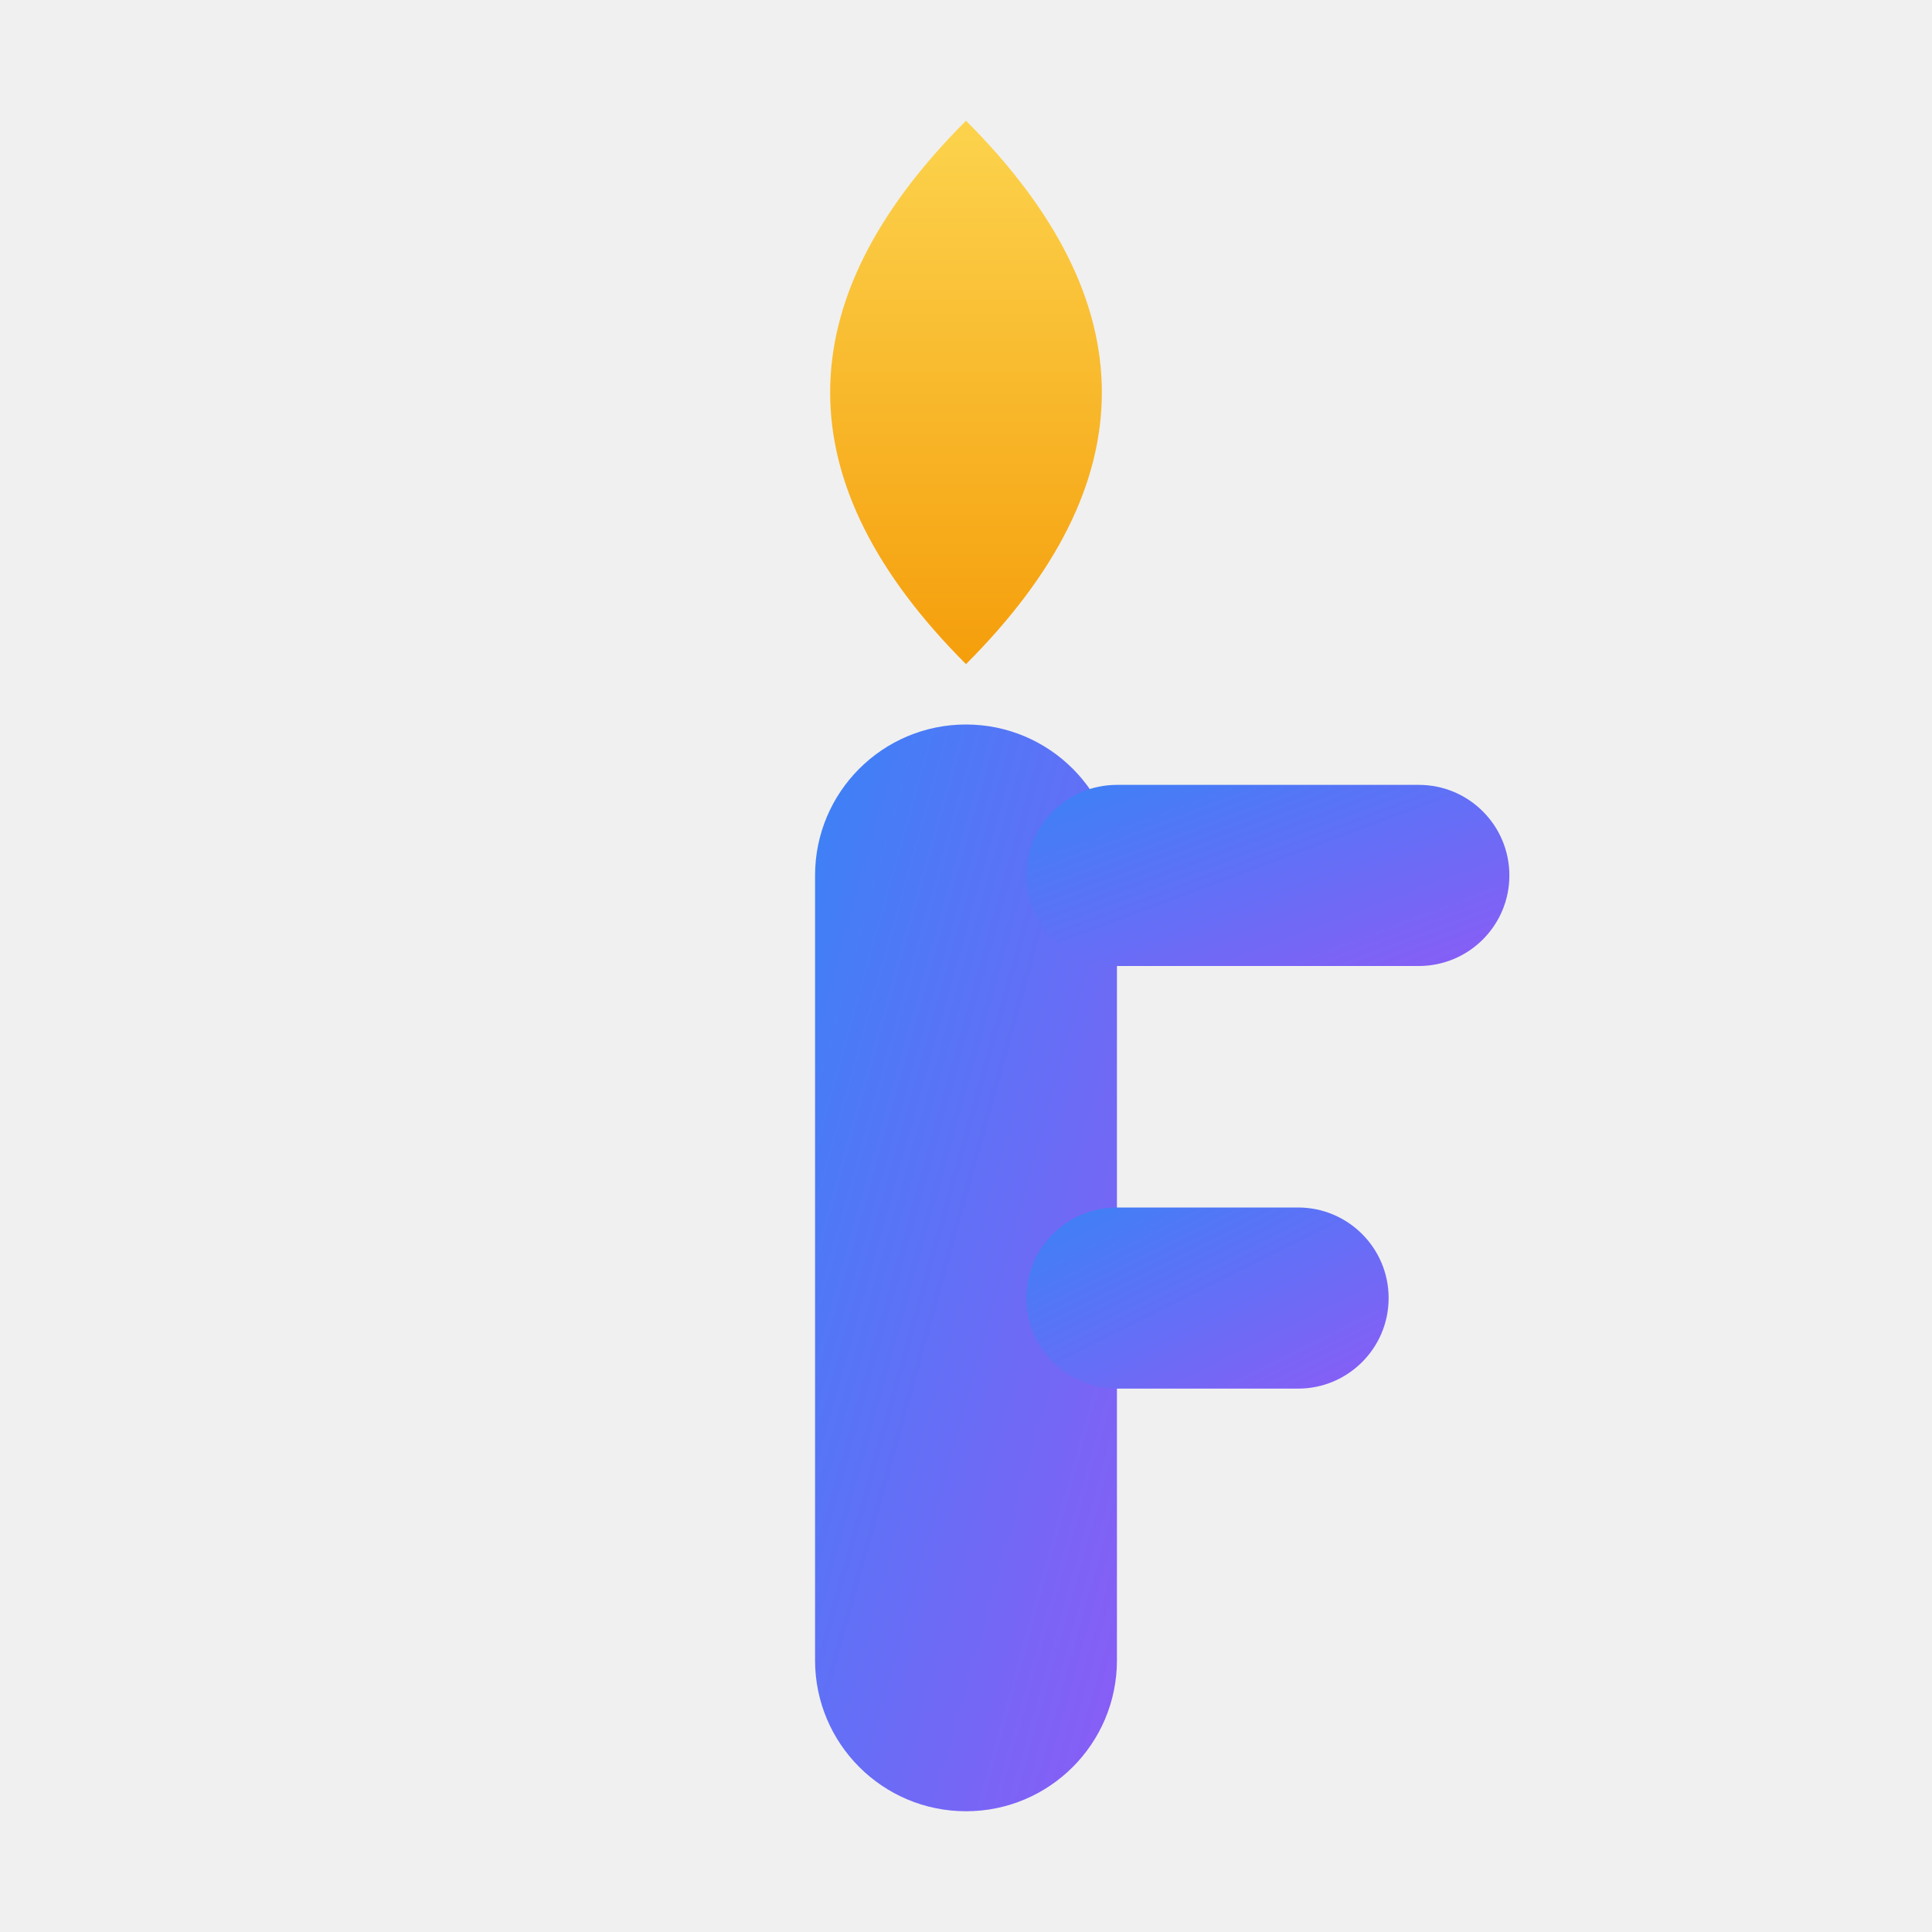
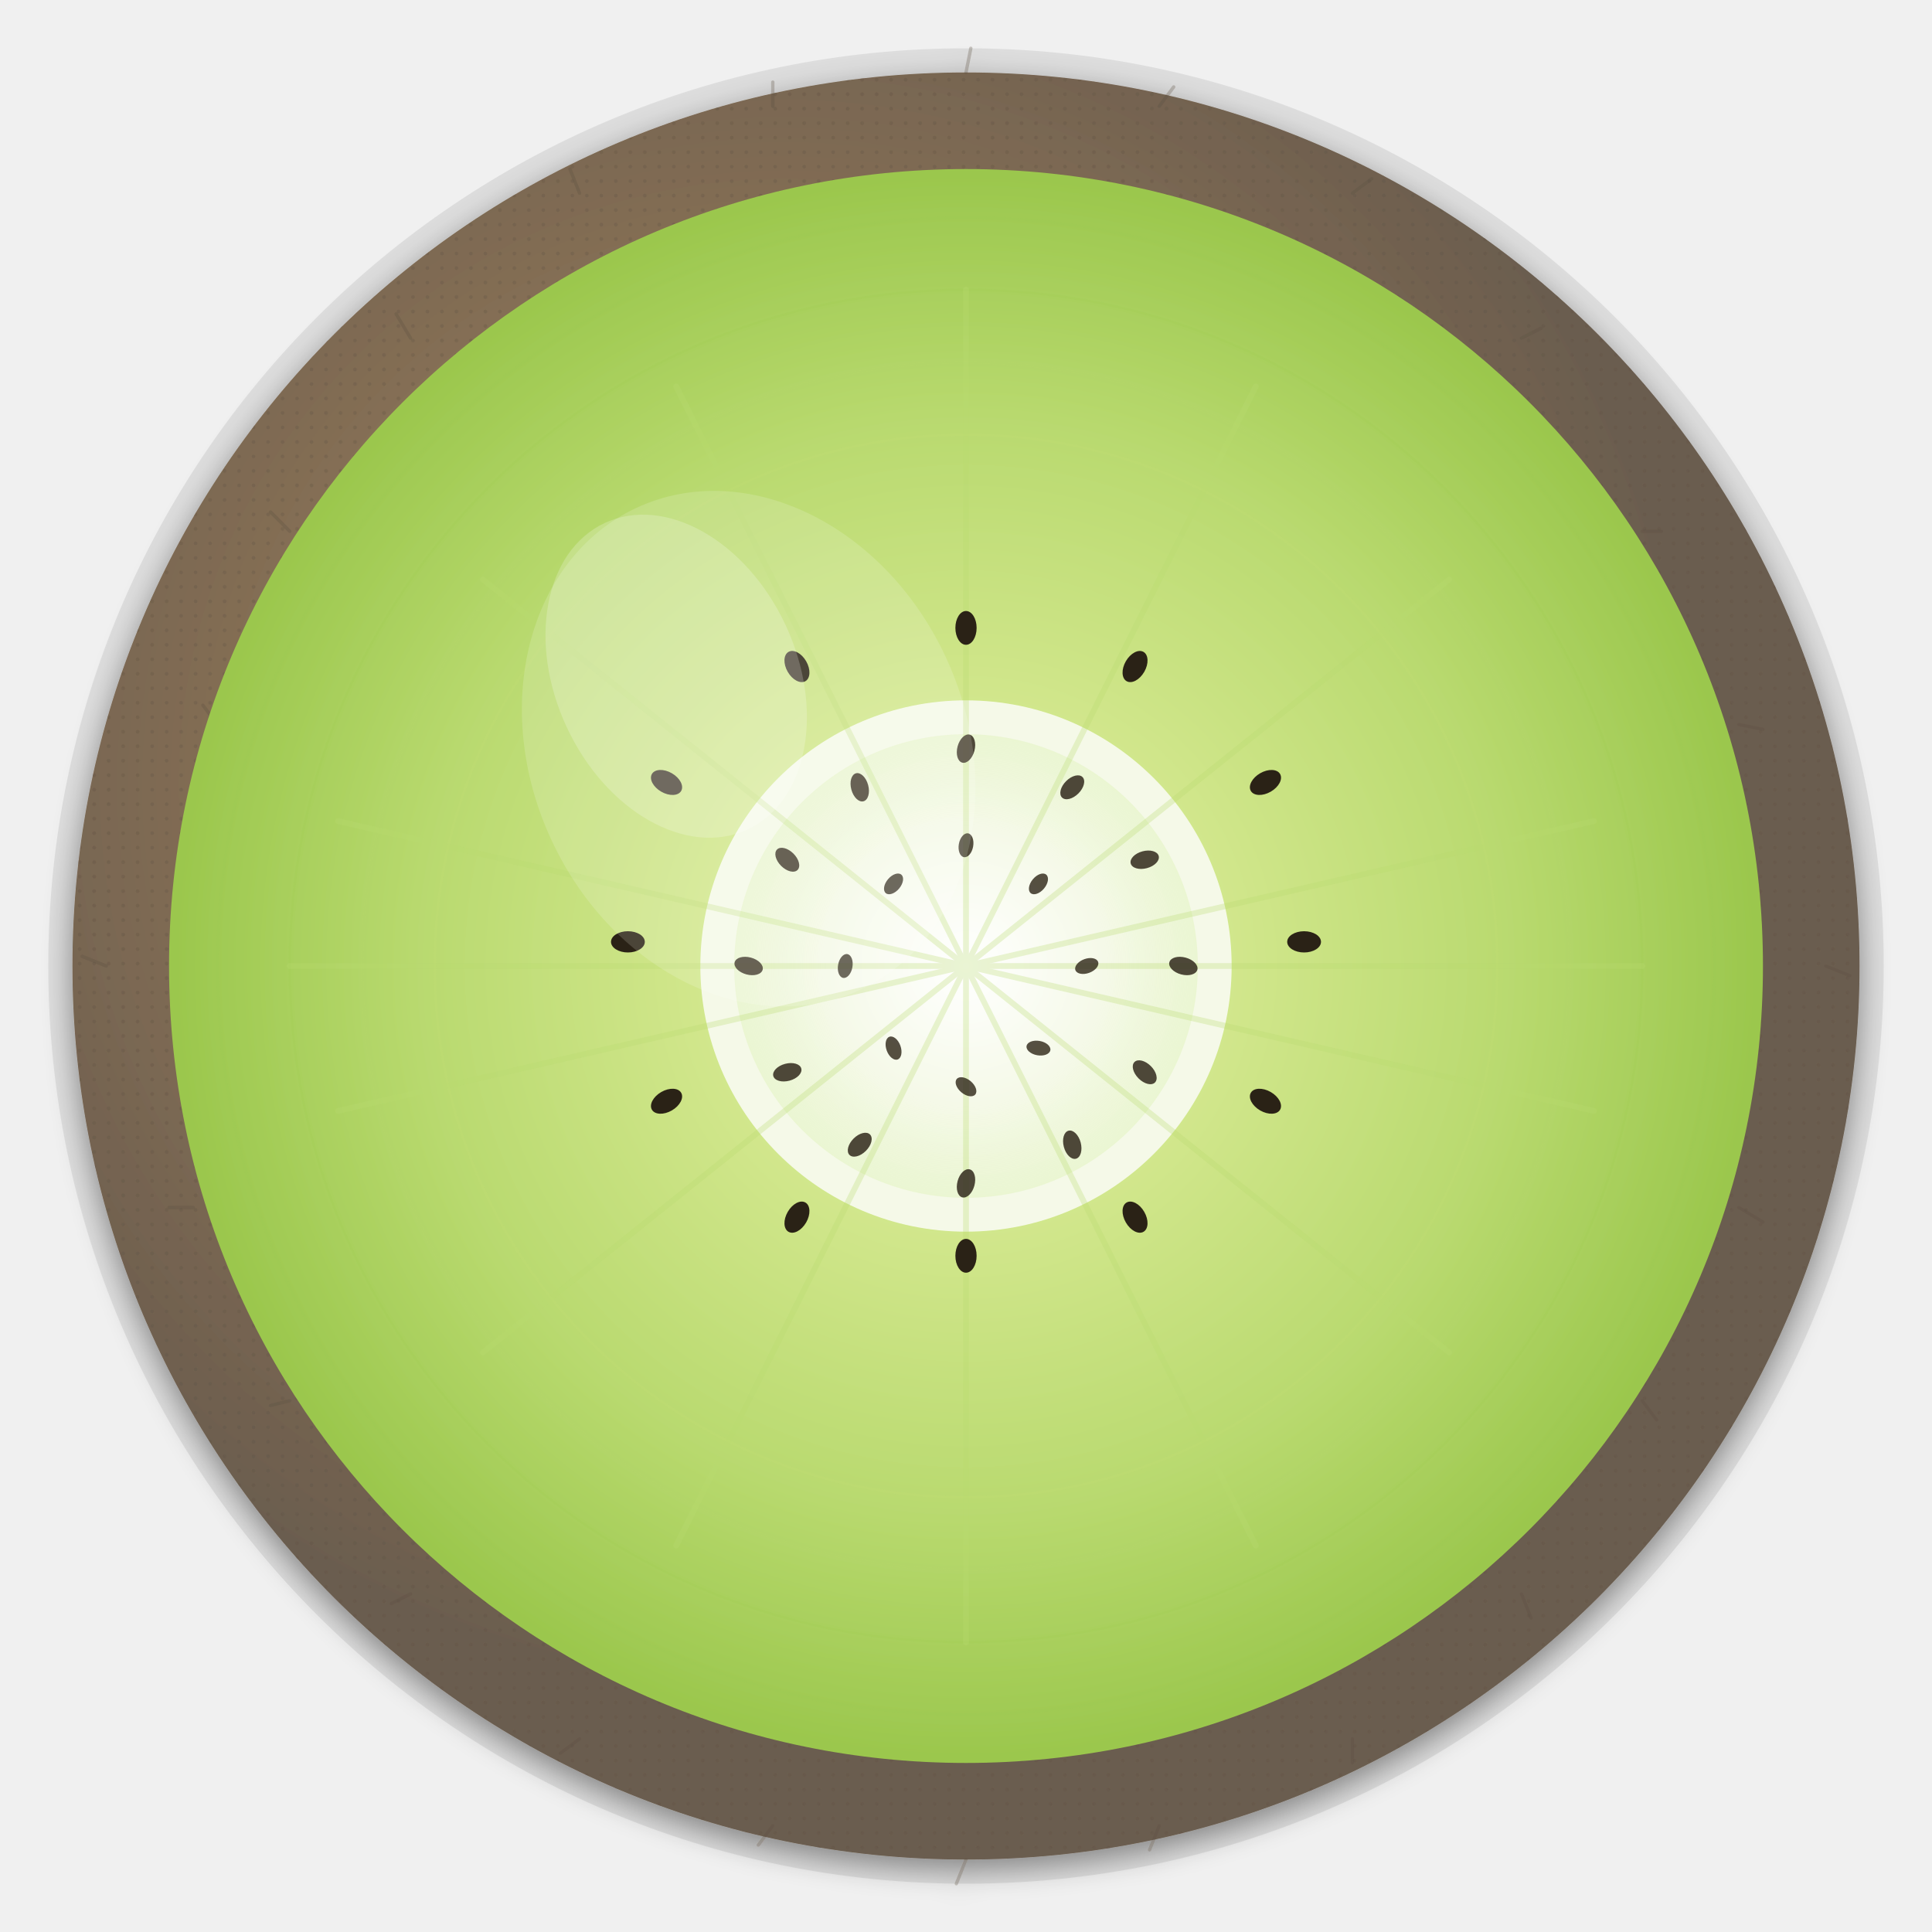
- <svg xmlns="http://www.w3.org/2000/svg" class="h-8 w-8" viewBox="0 0 32 32" fill="none">
+ <svg xmlns="http://www.w3.org/2000/svg" viewBox="0 0 400 400">
  <defs>
-     <linearGradient id="feed-gradient" x1="0%" y1="0%" x2="100%" y2="100%">
-       <stop offset="0%" style="stop-color:#3B82F6" />
-       <stop offset="100%" style="stop-color:#8B5CF6" />
-     </linearGradient>
-     <linearGradient id="flame-gradient" x1="50%" y1="0%" x2="50%" y2="100%">
-       <stop offset="0%" style="stop-color:#FCD34D" />
-       <stop offset="100%" style="stop-color:#F59E0B" />
-     </linearGradient>
+     <radialGradient id="fleshGradient" cx="50%" cy="50%">
+       <stop offset="0%" style="stop-color:#E8F5CD;stop-opacity:1" />
+       <stop offset="30%" style="stop-color:#D4E88F;stop-opacity:1" />
+       <stop offset="70%" style="stop-color:#B8D96E;stop-opacity:1" />
+       <stop offset="100%" style="stop-color:#9BC74D;stop-opacity:1" />
+     </radialGradient>
+     <radialGradient id="centerGradient" cx="50%" cy="50%">
+       <stop offset="0%" style="stop-color:#FFFFFF;stop-opacity:1" />
+       <stop offset="60%" style="stop-color:#F5F9E8;stop-opacity:1" />
+       <stop offset="100%" style="stop-color:#E8F5CD;stop-opacity:0.8" />
+     </radialGradient>
+     <radialGradient id="skinGradient" cx="40%" cy="40%">
+       <stop offset="0%" style="stop-color:#A89B8C;stop-opacity:1" />
+       <stop offset="50%" style="stop-color:#8B7355;stop-opacity:1" />
+       <stop offset="100%" style="stop-color:#6B5D4F;stop-opacity:1" />
+     </radialGradient>
+     <filter id="shadow">
+       <feGaussianBlur in="SourceAlpha" stdDeviation="3" />
+       <feOffset dx="0" dy="2" result="offsetblur" />
+       <feComponentTransfer>
+         <feFuncA type="linear" slope="0.4" />
+       </feComponentTransfer>
+       <feMerge>
+         <feMergeNode />
+         <feMergeNode in="SourceGraphic" />
+       </feMerge>
+     </filter>
+     <pattern id="fuzzPattern" x="0" y="0" width="3" height="3" patternUnits="userSpaceOnUse">
+       <circle cx="1.5" cy="1.5" r="0.4" fill="#5C4F42" opacity="0.25" />
+     </pattern>
  </defs>
-   <path d="M16 2 C13 5, 13 8, 16 11 C19 8, 19 5, 16 2 Z" fill="url(#flame-gradient)" />
-   <rect x="13.5" y="12" width="5" height="18" rx="2.5" fill="url(#feed-gradient)" />
-   <rect x="17" y="13" width="8" height="3" rx="1.5" fill="url(#feed-gradient)" />
-   <rect x="17" y="20" width="6" height="3" rx="1.5" fill="url(#feed-gradient)" />
+   <ellipse cx="200" cy="200" rx="190" ry="190" fill="#000000" opacity="0.08" />
+   <g filter="url(#shadow)">
+     <circle cx="200" cy="200" r="185" fill="url(#skinGradient)" />
+     <circle cx="200" cy="200" r="185" fill="url(#fuzzPattern)" />
+     <g opacity="0.3" stroke="#5C4F42" stroke-width="0.7" stroke-linecap="round">
+       <line x1="45" y1="150" x2="42" y2="146" />
+       <line x1="60" y1="110" x2="56" y2="106" />
+       <line x1="85" y1="70" x2="82" y2="65" />
+       <line x1="120" y1="40" x2="118" y2="35" />
+       <line x1="160" y1="22" x2="160" y2="17" />
+       <line x1="200" y1="15" x2="201" y2="10" />
+       <line x1="240" y1="22" x2="243" y2="18" />
+       <line x1="280" y1="40" x2="284" y2="37" />
+       <line x1="315" y1="70" x2="319" y2="68" />
+       <line x1="340" y1="110" x2="344" y2="110" />
+       <line x1="360" y1="150" x2="365" y2="151" />
+       <line x1="378" y1="200" x2="383" y2="202" />
+       <line x1="360" y1="250" x2="365" y2="253" />
+       <line x1="340" y1="290" x2="343" y2="294" />
+       <line x1="315" y1="330" x2="317" y2="335" />
+       <line x1="280" y1="360" x2="280" y2="365" />
+       <line x1="240" y1="378" x2="238" y2="383" />
+       <line x1="200" y1="385" x2="198" y2="390" />
+       <line x1="160" y1="378" x2="157" y2="382" />
+       <line x1="120" y1="360" x2="116" y2="363" />
+       <line x1="85" y1="330" x2="81" y2="332" />
+       <line x1="60" y1="290" x2="56" y2="291" />
+       <line x1="40" y1="250" x2="35" y2="250" />
+       <line x1="22" y1="200" x2="17" y2="198" />
+     </g>
+     <circle cx="200" cy="200" r="165" fill="url(#fleshGradient)" />
+     <g opacity="0.15">
+       <circle cx="200" cy="200" r="155" fill="none" stroke="#9BC74D" stroke-width="0.5" />
+       <circle cx="200" cy="200" r="140" fill="none" stroke="#9BC74D" stroke-width="0.5" />
+       <circle cx="200" cy="200" r="125" fill="none" stroke="#B8D96E" stroke-width="0.5" />
+       <circle cx="200" cy="200" r="110" fill="none" stroke="#C8DC7C" stroke-width="0.5" />
+     </g>
+     <circle cx="200" cy="200" r="55" fill="#F5F9E8" />
+     <circle cx="200" cy="200" r="48" fill="url(#centerGradient)" />
+     <g stroke="#B8D96E" stroke-width="1.2" opacity="0.3" stroke-linecap="round">
+       <line x1="200" y1="200" x2="200" y2="60" />
+       <line x1="200" y1="200" x2="260" y2="80" />
+       <line x1="200" y1="200" x2="300" y2="120" />
+       <line x1="200" y1="200" x2="330" y2="170" />
+       <line x1="200" y1="200" x2="340" y2="200" />
+       <line x1="200" y1="200" x2="330" y2="230" />
+       <line x1="200" y1="200" x2="300" y2="280" />
+       <line x1="200" y1="200" x2="260" y2="320" />
+       <line x1="200" y1="200" x2="200" y2="340" />
+       <line x1="200" y1="200" x2="140" y2="320" />
+       <line x1="200" y1="200" x2="100" y2="280" />
+       <line x1="200" y1="200" x2="70" y2="230" />
+       <line x1="200" y1="200" x2="60" y2="200" />
+       <line x1="200" y1="200" x2="70" y2="170" />
+       <line x1="200" y1="200" x2="100" y2="120" />
+       <line x1="200" y1="200" x2="140" y2="80" />
+     </g>
+     <g fill="#2C2416">
+       <ellipse cx="200" cy="130" rx="2.2" ry="3.5" transform="rotate(0 200 130)" />
+       <ellipse cx="235" cy="138" rx="2.2" ry="3.5" transform="rotate(30 235 138)" />
+       <ellipse cx="262" cy="162" rx="2.2" ry="3.5" transform="rotate(60 262 162)" />
+       <ellipse cx="270" cy="195" rx="2.2" ry="3.5" transform="rotate(90 270 195)" />
+       <ellipse cx="262" cy="228" rx="2.2" ry="3.5" transform="rotate(120 262 228)" />
+       <ellipse cx="235" cy="252" rx="2.2" ry="3.5" transform="rotate(150 235 252)" />
+       <ellipse cx="200" cy="260" rx="2.2" ry="3.5" transform="rotate(180 200 260)" />
+       <ellipse cx="165" cy="252" rx="2.2" ry="3.5" transform="rotate(210 165 252)" />
+       <ellipse cx="138" cy="228" rx="2.2" ry="3.5" transform="rotate(240 138 228)" />
+       <ellipse cx="130" cy="195" rx="2.2" ry="3.5" transform="rotate(270 130 195)" />
+       <ellipse cx="138" cy="162" rx="2.2" ry="3.5" transform="rotate(300 138 162)" />
+       <ellipse cx="165" cy="138" rx="2.2" ry="3.5" transform="rotate(330 165 138)" />
+     </g>
+     <g fill="#3C3426" opacity="0.9">
+       <ellipse cx="200" cy="155" rx="1.8" ry="3" transform="rotate(15 200 155)" />
+       <ellipse cx="222" cy="163" rx="1.8" ry="3" transform="rotate(45 222 163)" />
+       <ellipse cx="237" cy="178" rx="1.8" ry="3" transform="rotate(75 237 178)" />
+       <ellipse cx="245" cy="200" rx="1.8" ry="3" transform="rotate(105 245 200)" />
+       <ellipse cx="237" cy="222" rx="1.8" ry="3" transform="rotate(135 237 222)" />
+       <ellipse cx="222" cy="237" rx="1.8" ry="3" transform="rotate(165 222 237)" />
+       <ellipse cx="200" cy="245" rx="1.8" ry="3" transform="rotate(195 200 245)" />
+       <ellipse cx="178" cy="237" rx="1.8" ry="3" transform="rotate(225 178 237)" />
+       <ellipse cx="163" cy="222" rx="1.8" ry="3" transform="rotate(255 163 222)" />
+       <ellipse cx="155" cy="200" rx="1.8" ry="3" transform="rotate(285 155 200)" />
+       <ellipse cx="163" cy="178" rx="1.8" ry="3" transform="rotate(315 163 178)" />
+       <ellipse cx="178" cy="163" rx="1.8" ry="3" transform="rotate(345 178 163)" />
+     </g>
+     <g fill="#2C2416" opacity="0.8">
+       <ellipse cx="200" cy="175" rx="1.5" ry="2.5" transform="rotate(10 200 175)" />
+       <ellipse cx="215" cy="183" rx="1.5" ry="2.5" transform="rotate(40 215 183)" />
+       <ellipse cx="225" cy="200" rx="1.5" ry="2.5" transform="rotate(70 225 200)" />
+       <ellipse cx="215" cy="217" rx="1.5" ry="2.5" transform="rotate(100 215 217)" />
+       <ellipse cx="200" cy="225" rx="1.5" ry="2.5" transform="rotate(130 200 225)" />
+       <ellipse cx="185" cy="217" rx="1.5" ry="2.5" transform="rotate(160 185 217)" />
+       <ellipse cx="175" cy="200" rx="1.5" ry="2.5" transform="rotate(190 175 200)" />
+       <ellipse cx="185" cy="183" rx="1.5" ry="2.5" transform="rotate(220 185 183)" />
+     </g>
+     <ellipse cx="155" cy="155" rx="45" ry="55" fill="#FFFFFF" opacity="0.15" transform="rotate(-25 155 155)" />
+     <ellipse cx="140" cy="140" rx="25" ry="35" fill="#FFFFFF" opacity="0.2" transform="rotate(-25 140 140)" />
+   </g>
</svg>
